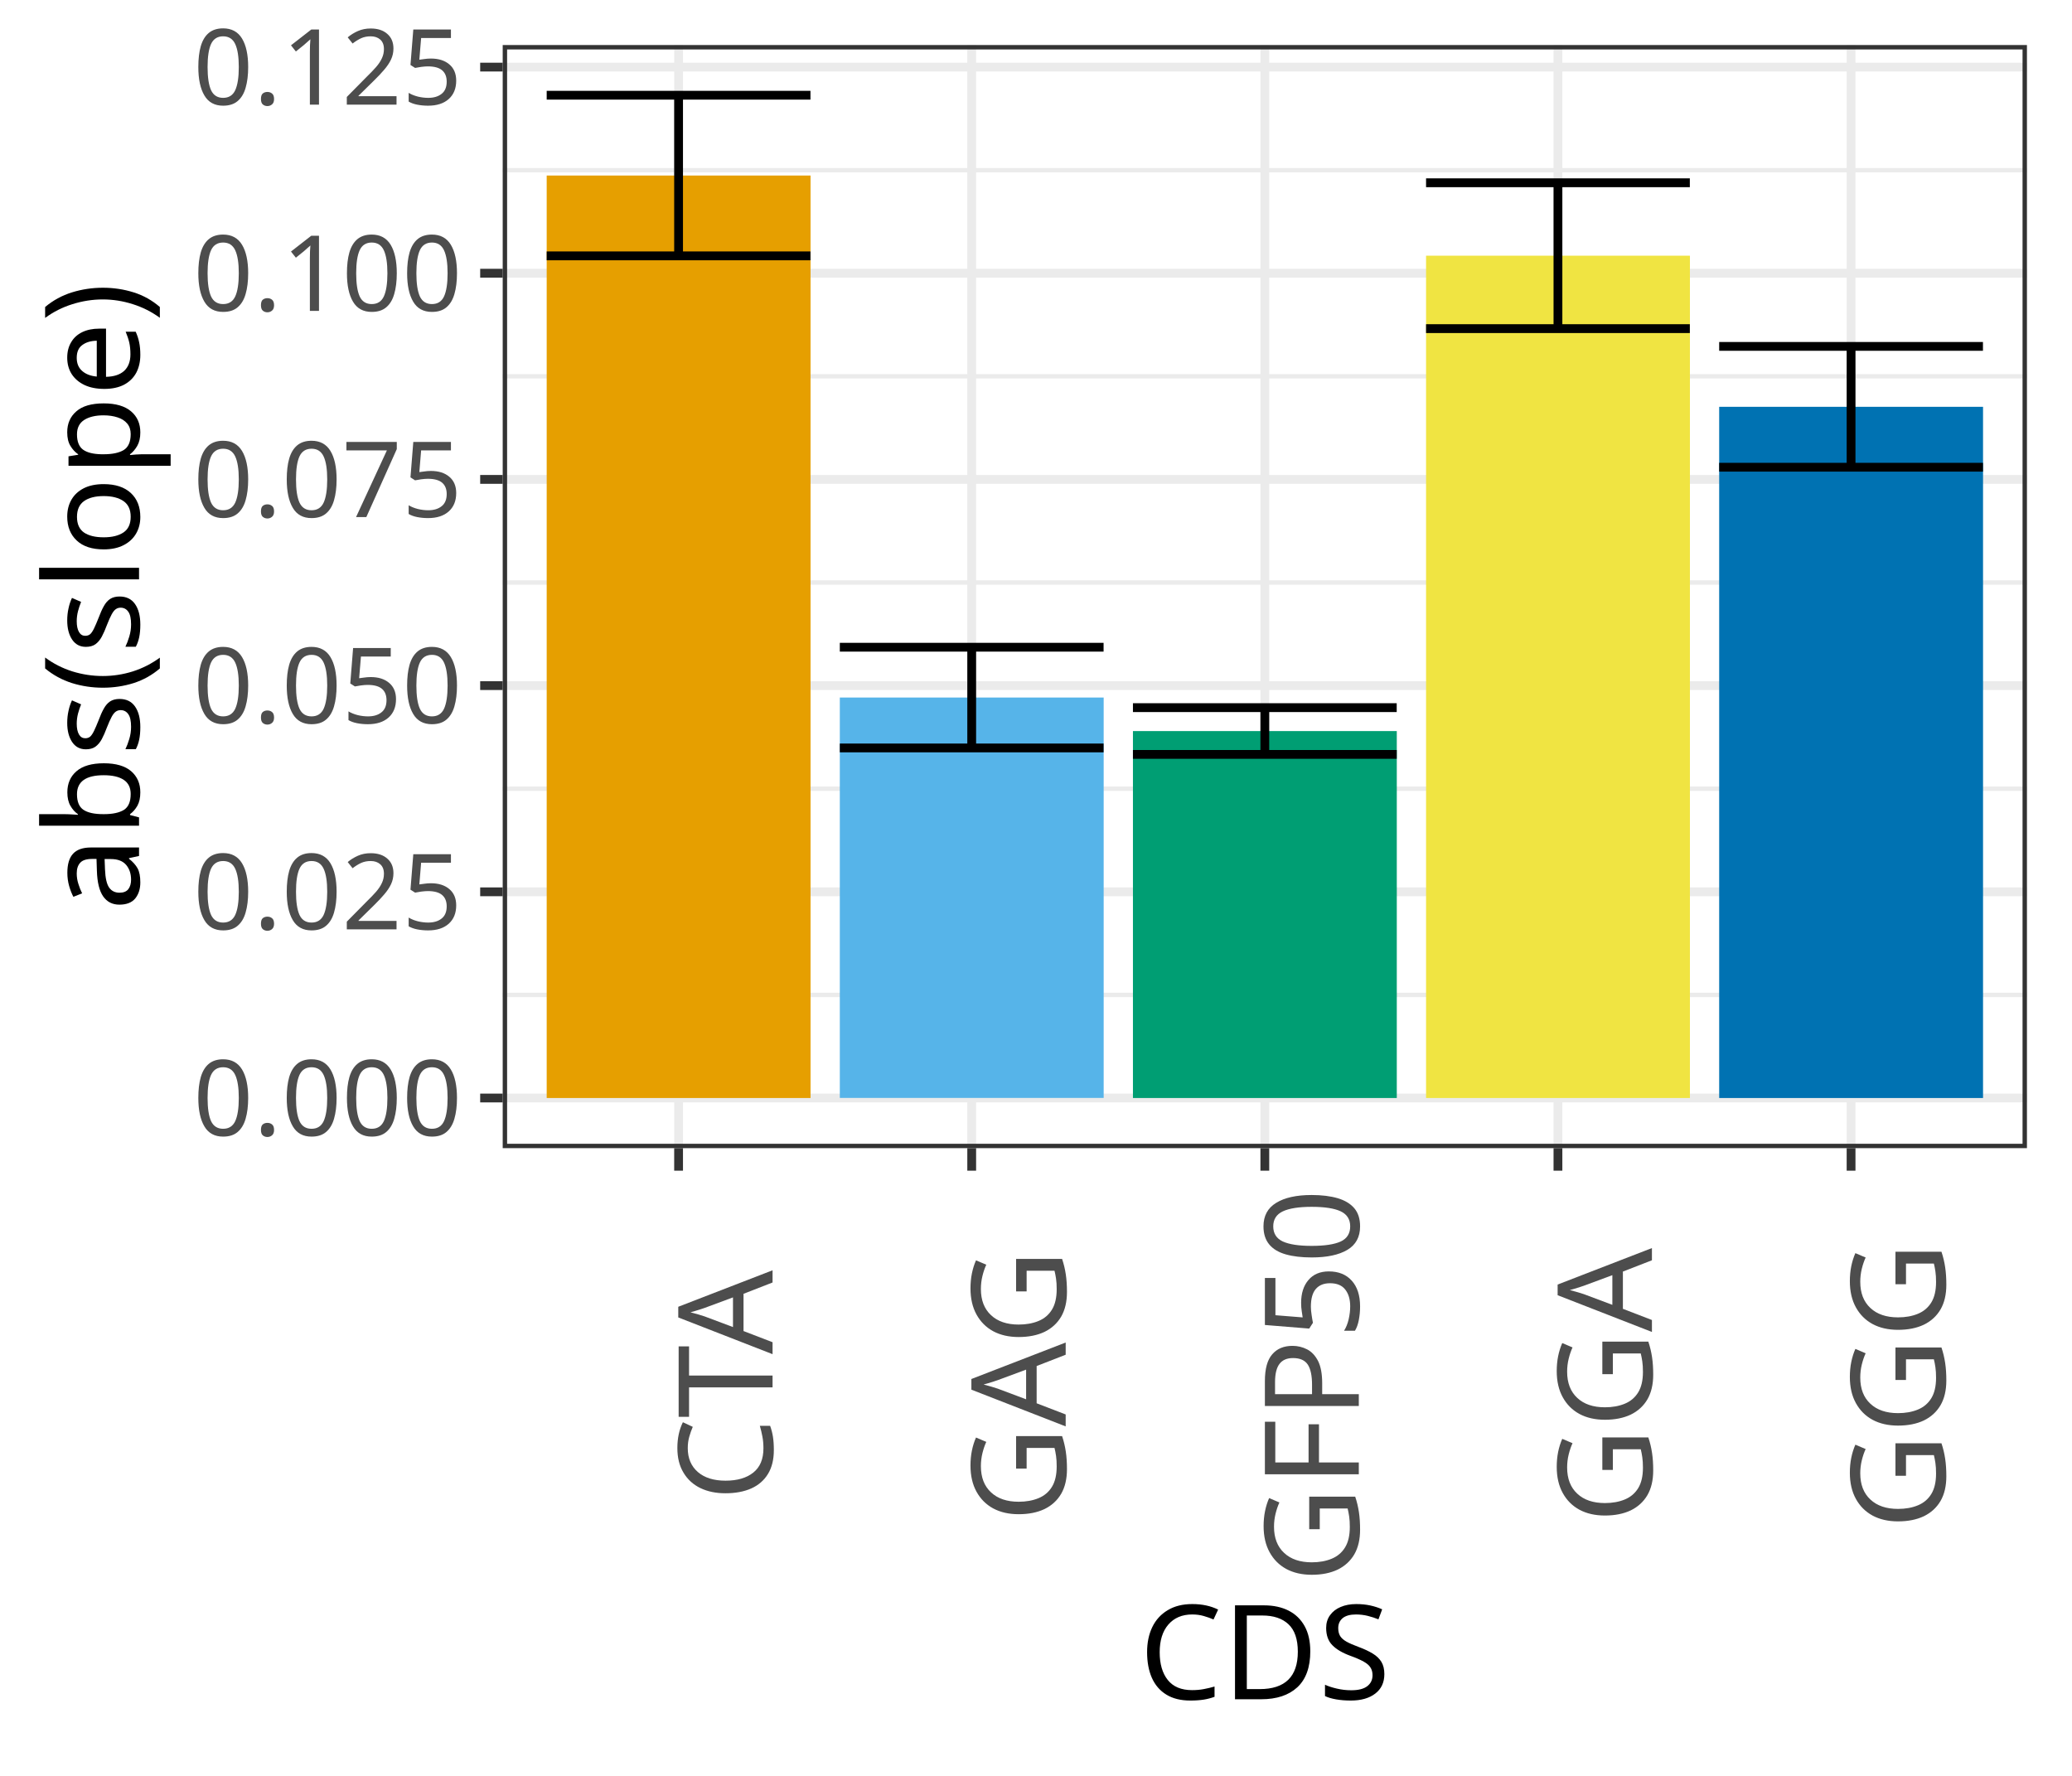
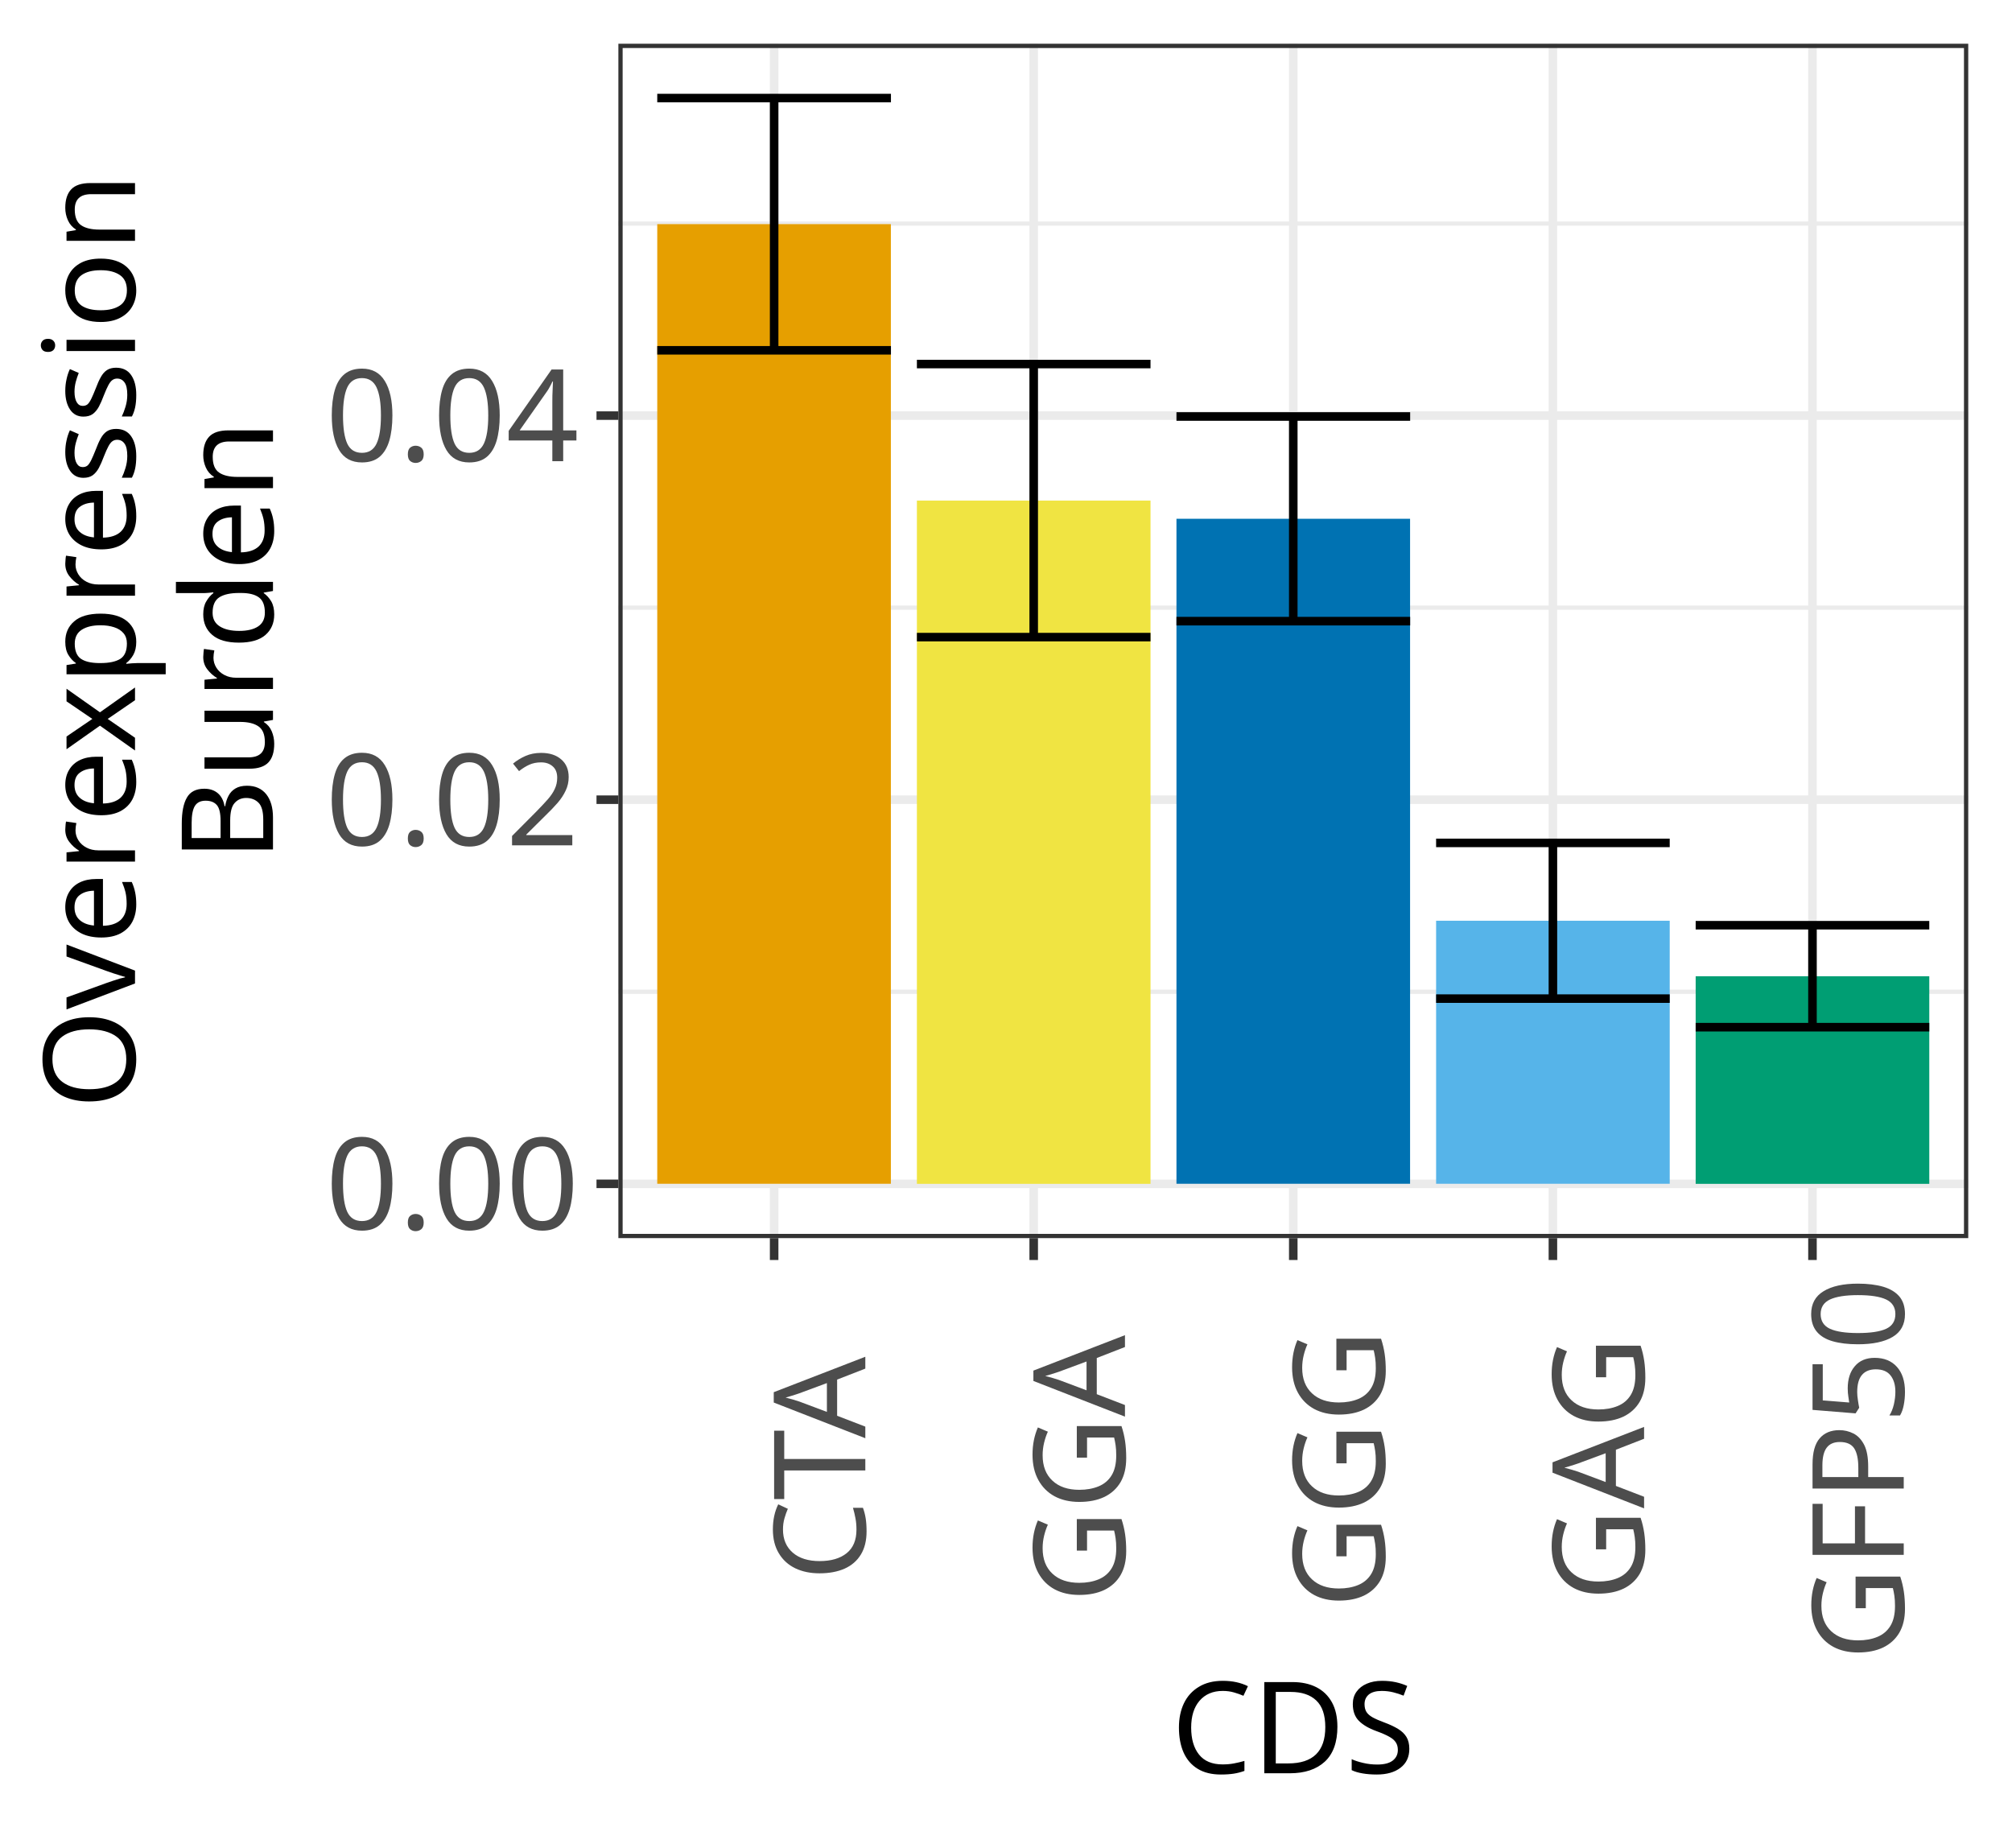
- <svg xmlns="http://www.w3.org/2000/svg" class="svglite" width="252.00pt" height="216.00pt" viewBox="0 0 252.00 216.00">
+ <svg xmlns="http://www.w3.org/2000/svg" class="svglite" width="252.00pt" height="231.41pt" viewBox="0 0 252.00 231.41">
  <defs>
    <style type="text/css">
    .svglite line, .svglite polyline, .svglite polygon, .svglite path, .svglite rect, .svglite circle {
      fill: none;
      stroke: #000000;
      stroke-linecap: round;
      stroke-linejoin: round;
      stroke-miterlimit: 10.00;
    }
    .svglite text {
      white-space: pre;
    }
  </style>
  </defs>
  <rect width="100%" height="100%" style="stroke: none; fill: #FFFFFF;" />
  <defs>
-     <clipPath id="cpMC4wMHwyNTIuMDB8MC4wMHwyMTYuMDA=">
-       <rect x="0.00" y="0.00" width="252.00" height="216.00" />
+     <clipPath id="cpMC4wMHwyNTIuMDB8MC4wMHwyMzEuNDE=">
+       <rect x="0.00" y="0.00" width="252.00" height="231.41" />
    </clipPath>
  </defs>
-   <g clip-path="url(#cpMC4wMHwyNTIuMDB8MC4wMHwyMTYuMDA=)">
-     <rect x="0.00" y="0.00" width="252.00" height="216.00" style="stroke-width: 1.07; stroke: #FFFFFF; fill: #FFFFFF;" />
+   <g clip-path="url(#cpMC4wMHwyNTIuMDB8MC4wMHwyMzEuNDE=)">
+     <rect x="0.00" y="0.00" width="252.00" height="231.41" style="stroke-width: 1.07; stroke: #FFFFFF; fill: #FFFFFF;" />
  </g>
  <defs>
-     <clipPath id="cpNjEuMTR8MjQ2LjUyfDUuNDh8MTM5LjY1">
-       <rect x="61.14" y="5.48" width="185.38" height="134.17" />
+     <clipPath id="cpNzcuNDV8MjQ2LjUyfDUuNDh8MTU1LjA2">
+       <rect x="77.45" y="5.48" width="169.07" height="149.58" />
    </clipPath>
  </defs>
-   <g clip-path="url(#cpNjEuMTR8MjQ2LjUyfDUuNDh8MTM5LjY1)">
-     <rect x="61.14" y="5.48" width="185.38" height="134.17" style="stroke-width: 1.07; stroke: none; fill: #FFFFFF;" />
-     <polyline points="61.14,121.01 246.52,121.01 " style="stroke-width: 0.53; stroke: #EBEBEB; stroke-linecap: butt;" />
-     <polyline points="61.14,95.93 246.52,95.93 " style="stroke-width: 0.53; stroke: #EBEBEB; stroke-linecap: butt;" />
-     <polyline points="61.14,70.85 246.52,70.85 " style="stroke-width: 0.53; stroke: #EBEBEB; stroke-linecap: butt;" />
-     <polyline points="61.14,45.77 246.52,45.77 " style="stroke-width: 0.53; stroke: #EBEBEB; stroke-linecap: butt;" />
-     <polyline points="61.14,20.70 246.52,20.70 " style="stroke-width: 0.53; stroke: #EBEBEB; stroke-linecap: butt;" />
-     <polyline points="61.14,133.55 246.52,133.55 " style="stroke-width: 1.07; stroke: #EBEBEB; stroke-linecap: butt;" />
-     <polyline points="61.14,108.47 246.52,108.47 " style="stroke-width: 1.07; stroke: #EBEBEB; stroke-linecap: butt;" />
-     <polyline points="61.14,83.39 246.52,83.39 " style="stroke-width: 1.07; stroke: #EBEBEB; stroke-linecap: butt;" />
-     <polyline points="61.14,58.31 246.52,58.31 " style="stroke-width: 1.07; stroke: #EBEBEB; stroke-linecap: butt;" />
-     <polyline points="61.14,33.23 246.52,33.23 " style="stroke-width: 1.07; stroke: #EBEBEB; stroke-linecap: butt;" />
-     <polyline points="61.14,8.16 246.52,8.16 " style="stroke-width: 1.07; stroke: #EBEBEB; stroke-linecap: butt;" />
-     <polyline points="82.53,139.65 82.53,5.48 " style="stroke-width: 1.07; stroke: #EBEBEB; stroke-linecap: butt;" />
-     <polyline points="118.18,139.65 118.18,5.48 " style="stroke-width: 1.07; stroke: #EBEBEB; stroke-linecap: butt;" />
-     <polyline points="153.83,139.65 153.83,5.48 " style="stroke-width: 1.07; stroke: #EBEBEB; stroke-linecap: butt;" />
-     <polyline points="189.48,139.65 189.48,5.48 " style="stroke-width: 1.07; stroke: #EBEBEB; stroke-linecap: butt;" />
-     <polyline points="225.13,139.65 225.13,5.48 " style="stroke-width: 1.07; stroke: #EBEBEB; stroke-linecap: butt;" />
-     <rect x="66.49" y="21.35" width="32.09" height="112.20" style="stroke-width: 1.07; stroke: none; stroke-linecap: butt; stroke-linejoin: miter; fill: #E69F00;" />
-     <rect x="102.14" y="84.84" width="32.09" height="48.70" style="stroke-width: 1.07; stroke: none; stroke-linecap: butt; stroke-linejoin: miter; fill: #56B4E9;" />
-     <rect x="137.79" y="88.92" width="32.09" height="44.63" style="stroke-width: 1.07; stroke: none; stroke-linecap: butt; stroke-linejoin: miter; fill: #009E73;" />
-     <rect x="173.44" y="31.10" width="32.09" height="102.45" style="stroke-width: 1.07; stroke: none; stroke-linecap: butt; stroke-linejoin: miter; fill: #F0E442;" />
-     <rect x="209.09" y="49.48" width="32.09" height="84.07" style="stroke-width: 1.07; stroke: none; stroke-linecap: butt; stroke-linejoin: miter; fill: #0072B2;" />
-     <polyline points="66.49,11.58 98.57,11.58 " style="stroke-width: 1.07; stroke-linecap: butt;" />
-     <polyline points="82.53,11.58 82.53,31.12 " style="stroke-width: 1.07; stroke-linecap: butt;" />
-     <polyline points="66.49,31.12 98.57,31.12 " style="stroke-width: 1.07; stroke-linecap: butt;" />
-     <polyline points="102.14,78.72 134.22,78.72 " style="stroke-width: 1.07; stroke-linecap: butt;" />
-     <polyline points="118.18,78.72 118.18,90.97 " style="stroke-width: 1.07; stroke-linecap: butt;" />
-     <polyline points="102.14,90.97 134.22,90.97 " style="stroke-width: 1.07; stroke-linecap: butt;" />
-     <polyline points="137.79,86.07 169.87,86.07 " style="stroke-width: 1.07; stroke-linecap: butt;" />
-     <polyline points="153.83,86.07 153.83,91.76 " style="stroke-width: 1.07; stroke-linecap: butt;" />
-     <polyline points="137.79,91.76 169.87,91.76 " style="stroke-width: 1.07; stroke-linecap: butt;" />
-     <polyline points="173.44,22.23 205.52,22.23 " style="stroke-width: 1.07; stroke-linecap: butt;" />
-     <polyline points="189.48,22.23 189.48,39.97 " style="stroke-width: 1.07; stroke-linecap: butt;" />
-     <polyline points="173.44,39.97 205.52,39.97 " style="stroke-width: 1.07; stroke-linecap: butt;" />
-     <polyline points="209.09,42.13 241.17,42.13 " style="stroke-width: 1.07; stroke-linecap: butt;" />
-     <polyline points="225.13,42.13 225.13,56.83 " style="stroke-width: 1.07; stroke-linecap: butt;" />
-     <polyline points="209.09,56.83 241.17,56.83 " style="stroke-width: 1.07; stroke-linecap: butt;" />
-     <rect x="61.14" y="5.48" width="185.38" height="134.17" style="stroke-width: 1.07; stroke: #333333;" />
+   <g clip-path="url(#cpNzcuNDV8MjQ2LjUyfDUuNDh8MTU1LjA2)">
+     <rect x="77.45" y="5.48" width="169.07" height="149.58" style="stroke-width: 1.07; stroke: none; fill: #FFFFFF;" />
+     <polyline points="77.45,124.20 246.52,124.20 " style="stroke-width: 0.53; stroke: #EBEBEB; stroke-linecap: butt;" />
+     <polyline points="77.45,76.10 246.52,76.10 " style="stroke-width: 0.53; stroke: #EBEBEB; stroke-linecap: butt;" />
+     <polyline points="77.45,28.00 246.52,28.00 " style="stroke-width: 0.53; stroke: #EBEBEB; stroke-linecap: butt;" />
+     <polyline points="77.45,148.26 246.52,148.26 " style="stroke-width: 1.07; stroke: #EBEBEB; stroke-linecap: butt;" />
+     <polyline points="77.45,100.15 246.52,100.15 " style="stroke-width: 1.07; stroke: #EBEBEB; stroke-linecap: butt;" />
+     <polyline points="77.45,52.05 246.52,52.05 " style="stroke-width: 1.07; stroke: #EBEBEB; stroke-linecap: butt;" />
+     <polyline points="96.96,155.06 96.96,5.48 " style="stroke-width: 1.07; stroke: #EBEBEB; stroke-linecap: butt;" />
+     <polyline points="129.47,155.06 129.47,5.48 " style="stroke-width: 1.07; stroke: #EBEBEB; stroke-linecap: butt;" />
+     <polyline points="161.98,155.06 161.98,5.48 " style="stroke-width: 1.07; stroke: #EBEBEB; stroke-linecap: butt;" />
+     <polyline points="194.50,155.06 194.50,5.48 " style="stroke-width: 1.07; stroke: #EBEBEB; stroke-linecap: butt;" />
+     <polyline points="227.01,155.06 227.01,5.48 " style="stroke-width: 1.07; stroke: #EBEBEB; stroke-linecap: butt;" />
+     <rect x="82.32" y="28.07" width="29.26" height="120.18" style="stroke-width: 1.07; stroke: none; stroke-linecap: butt; stroke-linejoin: miter; fill: #E69F00;" />
+     <rect x="114.84" y="62.69" width="29.26" height="85.57" style="stroke-width: 1.07; stroke: none; stroke-linecap: butt; stroke-linejoin: miter; fill: #F0E442;" />
+     <rect x="147.35" y="64.97" width="29.26" height="83.28" style="stroke-width: 1.07; stroke: none; stroke-linecap: butt; stroke-linejoin: miter; fill: #0072B2;" />
+     <rect x="179.87" y="115.31" width="29.26" height="32.94" style="stroke-width: 1.07; stroke: none; stroke-linecap: butt; stroke-linejoin: miter; fill: #56B4E9;" />
+     <rect x="212.38" y="122.26" width="29.26" height="26.00" style="stroke-width: 1.07; stroke: none; stroke-linecap: butt; stroke-linejoin: miter; fill: #009E73;" />
+     <polyline points="82.32,12.28 111.59,12.28 " style="stroke-width: 1.07; stroke-linecap: butt;" />
+     <polyline points="96.96,12.28 96.96,43.87 " style="stroke-width: 1.07; stroke-linecap: butt;" />
+     <polyline points="82.32,43.87 111.59,43.87 " style="stroke-width: 1.07; stroke-linecap: butt;" />
+     <polyline points="114.84,45.59 144.10,45.59 " style="stroke-width: 1.07; stroke-linecap: butt;" />
+     <polyline points="129.47,45.59 129.47,79.79 " style="stroke-width: 1.07; stroke-linecap: butt;" />
+     <polyline points="114.84,79.79 144.10,79.79 " style="stroke-width: 1.07; stroke-linecap: butt;" />
+     <polyline points="147.35,52.16 176.62,52.16 " style="stroke-width: 1.07; stroke-linecap: butt;" />
+     <polyline points="161.98,52.16 161.98,77.79 " style="stroke-width: 1.07; stroke-linecap: butt;" />
+     <polyline points="147.35,77.79 176.62,77.79 " style="stroke-width: 1.07; stroke-linecap: butt;" />
+     <polyline points="179.87,105.56 209.13,105.56 " style="stroke-width: 1.07; stroke-linecap: butt;" />
+     <polyline points="194.50,105.56 194.50,125.06 " style="stroke-width: 1.07; stroke-linecap: butt;" />
+     <polyline points="179.87,125.06 209.13,125.06 " style="stroke-width: 1.07; stroke-linecap: butt;" />
+     <polyline points="212.38,115.87 241.64,115.87 " style="stroke-width: 1.07; stroke-linecap: butt;" />
+     <polyline points="227.01,115.87 227.01,128.64 " style="stroke-width: 1.07; stroke-linecap: butt;" />
+     <polyline points="212.38,128.64 241.64,128.64 " style="stroke-width: 1.07; stroke-linecap: butt;" />
+     <rect x="77.45" y="5.48" width="169.07" height="149.58" style="stroke-width: 1.07; stroke: #333333;" />
  </g>
-   <g clip-path="url(#cpMC4wMHwyNTIuMDB8MC4wMHwyMTYuMDA=)">
-     <text x="56.21" y="138.12" text-anchor="end" style="font-size: 12.80px;fill: #4D4D4D; font-family: &quot;Noto Sans&quot;;" textLength="32.72px" lengthAdjust="spacingAndGlyphs">0.000</text>
-     <text x="56.21" y="113.04" text-anchor="end" style="font-size: 12.80px;fill: #4D4D4D; font-family: &quot;Noto Sans&quot;;" textLength="32.72px" lengthAdjust="spacingAndGlyphs">0.025</text>
-     <text x="56.21" y="87.96" text-anchor="end" style="font-size: 12.80px;fill: #4D4D4D; font-family: &quot;Noto Sans&quot;;" textLength="32.72px" lengthAdjust="spacingAndGlyphs">0.050</text>
-     <text x="56.21" y="62.89" text-anchor="end" style="font-size: 12.80px;fill: #4D4D4D; font-family: &quot;Noto Sans&quot;;" textLength="32.72px" lengthAdjust="spacingAndGlyphs">0.075</text>
-     <text x="56.21" y="37.81" text-anchor="end" style="font-size: 12.80px;fill: #4D4D4D; font-family: &quot;Noto Sans&quot;;" textLength="32.72px" lengthAdjust="spacingAndGlyphs">0.100</text>
-     <text x="56.21" y="12.73" text-anchor="end" style="font-size: 12.80px;fill: #4D4D4D; font-family: &quot;Noto Sans&quot;;" textLength="32.72px" lengthAdjust="spacingAndGlyphs">0.125</text>
-     <polyline points="58.40,133.55 61.14,133.55 " style="stroke-width: 1.07; stroke: #333333; stroke-linecap: butt;" />
-     <polyline points="58.40,108.47 61.14,108.47 " style="stroke-width: 1.07; stroke: #333333; stroke-linecap: butt;" />
-     <polyline points="58.40,83.39 61.14,83.39 " style="stroke-width: 1.07; stroke: #333333; stroke-linecap: butt;" />
-     <polyline points="58.40,58.31 61.14,58.31 " style="stroke-width: 1.07; stroke: #333333; stroke-linecap: butt;" />
-     <polyline points="58.40,33.23 61.14,33.23 " style="stroke-width: 1.07; stroke: #333333; stroke-linecap: butt;" />
-     <polyline points="58.40,8.16 61.14,8.16 " style="stroke-width: 1.07; stroke: #333333; stroke-linecap: butt;" />
-     <polyline points="82.53,142.39 82.53,139.65 " style="stroke-width: 1.07; stroke: #333333; stroke-linecap: butt;" />
-     <polyline points="118.18,142.39 118.18,139.65 " style="stroke-width: 1.07; stroke: #333333; stroke-linecap: butt;" />
-     <polyline points="153.83,142.39 153.83,139.65 " style="stroke-width: 1.07; stroke: #333333; stroke-linecap: butt;" />
-     <polyline points="189.48,142.39 189.48,139.65 " style="stroke-width: 1.07; stroke: #333333; stroke-linecap: butt;" />
-     <polyline points="225.13,142.39 225.13,139.65 " style="stroke-width: 1.07; stroke: #333333; stroke-linecap: butt;" />
-     <text transform="translate(93.96,168.54) rotate(-90)" text-anchor="middle" style="font-size: 16.00px;fill: #4D4D4D; font-family: &quot;Noto Sans&quot;;" textLength="29.23px" lengthAdjust="spacingAndGlyphs">CTA</text>
-     <text transform="translate(129.61,168.54) rotate(-90)" text-anchor="middle" style="font-size: 16.00px;fill: #4D4D4D; font-family: &quot;Noto Sans&quot;;" textLength="33.52px" lengthAdjust="spacingAndGlyphs">GAG</text>
-     <text transform="translate(165.26,168.54) rotate(-90)" text-anchor="middle" style="font-size: 16.00px;fill: #4D4D4D; font-family: &quot;Noto Sans&quot;;" textLength="47.93px" lengthAdjust="spacingAndGlyphs">GFP50</text>
-     <text transform="translate(200.91,168.54) rotate(-90)" text-anchor="middle" style="font-size: 16.00px;fill: #4D4D4D; font-family: &quot;Noto Sans&quot;;" textLength="33.52px" lengthAdjust="spacingAndGlyphs">GGA</text>
-     <text transform="translate(236.56,168.54) rotate(-90)" text-anchor="middle" style="font-size: 16.00px;fill: #4D4D4D; font-family: &quot;Noto Sans&quot;;" textLength="34.95px" lengthAdjust="spacingAndGlyphs">GGG</text>
-     <text x="153.83" y="206.68" text-anchor="middle" style="font-size: 16.00px; font-family: &quot;Noto Sans&quot;;" textLength="30.57px" lengthAdjust="spacingAndGlyphs">CDS</text>
-     <text transform="translate(16.91,72.56) rotate(-90)" text-anchor="middle" style="font-size: 16.00px; font-family: &quot;Noto Sans&quot;;" textLength="76.41px" lengthAdjust="spacingAndGlyphs">abs(slope)</text>
+   <g clip-path="url(#cpMC4wMHwyNTIuMDB8MC4wMHwyMzEuNDE=)">
+     <text x="72.52" y="153.97" text-anchor="end" style="font-size: 16.00px;fill: #4D4D4D; font-family: &quot;Noto Sans&quot;;" textLength="31.74px" lengthAdjust="spacingAndGlyphs">0.00</text>
+     <text x="72.52" y="105.87" text-anchor="end" style="font-size: 16.00px;fill: #4D4D4D; font-family: &quot;Noto Sans&quot;;" textLength="31.74px" lengthAdjust="spacingAndGlyphs">0.02</text>
+     <text x="72.52" y="57.76" text-anchor="end" style="font-size: 16.00px;fill: #4D4D4D; font-family: &quot;Noto Sans&quot;;" textLength="31.74px" lengthAdjust="spacingAndGlyphs">0.04</text>
+     <polyline points="74.71,148.26 77.45,148.26 " style="stroke-width: 1.07; stroke: #333333; stroke-linecap: butt;" />
+     <polyline points="74.71,100.15 77.45,100.15 " style="stroke-width: 1.07; stroke: #333333; stroke-linecap: butt;" />
+     <polyline points="74.71,52.05 77.45,52.05 " style="stroke-width: 1.07; stroke: #333333; stroke-linecap: butt;" />
+     <polyline points="96.96,157.80 96.96,155.06 " style="stroke-width: 1.07; stroke: #333333; stroke-linecap: butt;" />
+     <polyline points="129.47,157.80 129.47,155.06 " style="stroke-width: 1.07; stroke: #333333; stroke-linecap: butt;" />
+     <polyline points="161.98,157.80 161.98,155.06 " style="stroke-width: 1.07; stroke: #333333; stroke-linecap: butt;" />
+     <polyline points="194.50,157.80 194.50,155.06 " style="stroke-width: 1.07; stroke: #333333; stroke-linecap: butt;" />
+     <polyline points="227.01,157.80 227.01,155.06 " style="stroke-width: 1.07; stroke: #333333; stroke-linecap: butt;" />
+     <text transform="translate(108.38,183.95) rotate(-90)" text-anchor="middle" style="font-size: 16.00px;fill: #4D4D4D; font-family: &quot;Noto Sans&quot;;" textLength="29.23px" lengthAdjust="spacingAndGlyphs">CTA</text>
+     <text transform="translate(140.90,183.95) rotate(-90)" text-anchor="middle" style="font-size: 16.00px;fill: #4D4D4D; font-family: &quot;Noto Sans&quot;;" textLength="33.52px" lengthAdjust="spacingAndGlyphs">GGA</text>
+     <text transform="translate(173.41,183.95) rotate(-90)" text-anchor="middle" style="font-size: 16.00px;fill: #4D4D4D; font-family: &quot;Noto Sans&quot;;" textLength="34.95px" lengthAdjust="spacingAndGlyphs">GGG</text>
+     <text transform="translate(205.92,183.95) rotate(-90)" text-anchor="middle" style="font-size: 16.00px;fill: #4D4D4D; font-family: &quot;Noto Sans&quot;;" textLength="33.52px" lengthAdjust="spacingAndGlyphs">GAG</text>
+     <text transform="translate(238.44,183.95) rotate(-90)" text-anchor="middle" style="font-size: 16.00px;fill: #4D4D4D; font-family: &quot;Noto Sans&quot;;" textLength="47.93px" lengthAdjust="spacingAndGlyphs">GFP50</text>
+     <text x="161.98" y="222.08" text-anchor="middle" style="font-size: 16.00px; font-family: &quot;Noto Sans&quot;;" textLength="30.57px" lengthAdjust="spacingAndGlyphs">CDS</text>
+     <text transform="translate(16.91,80.27) rotate(-90)" text-anchor="middle" style="font-size: 16.00px; font-family: &quot;Noto Sans&quot;;" textLength="118.23px" lengthAdjust="spacingAndGlyphs">Overexpression</text>
+     <text transform="translate(34.19,80.27) rotate(-90)" text-anchor="middle" style="font-size: 16.00px; font-family: &quot;Noto Sans&quot;;" textLength="55.64px" lengthAdjust="spacingAndGlyphs">Burden</text>
  </g>
</svg>
